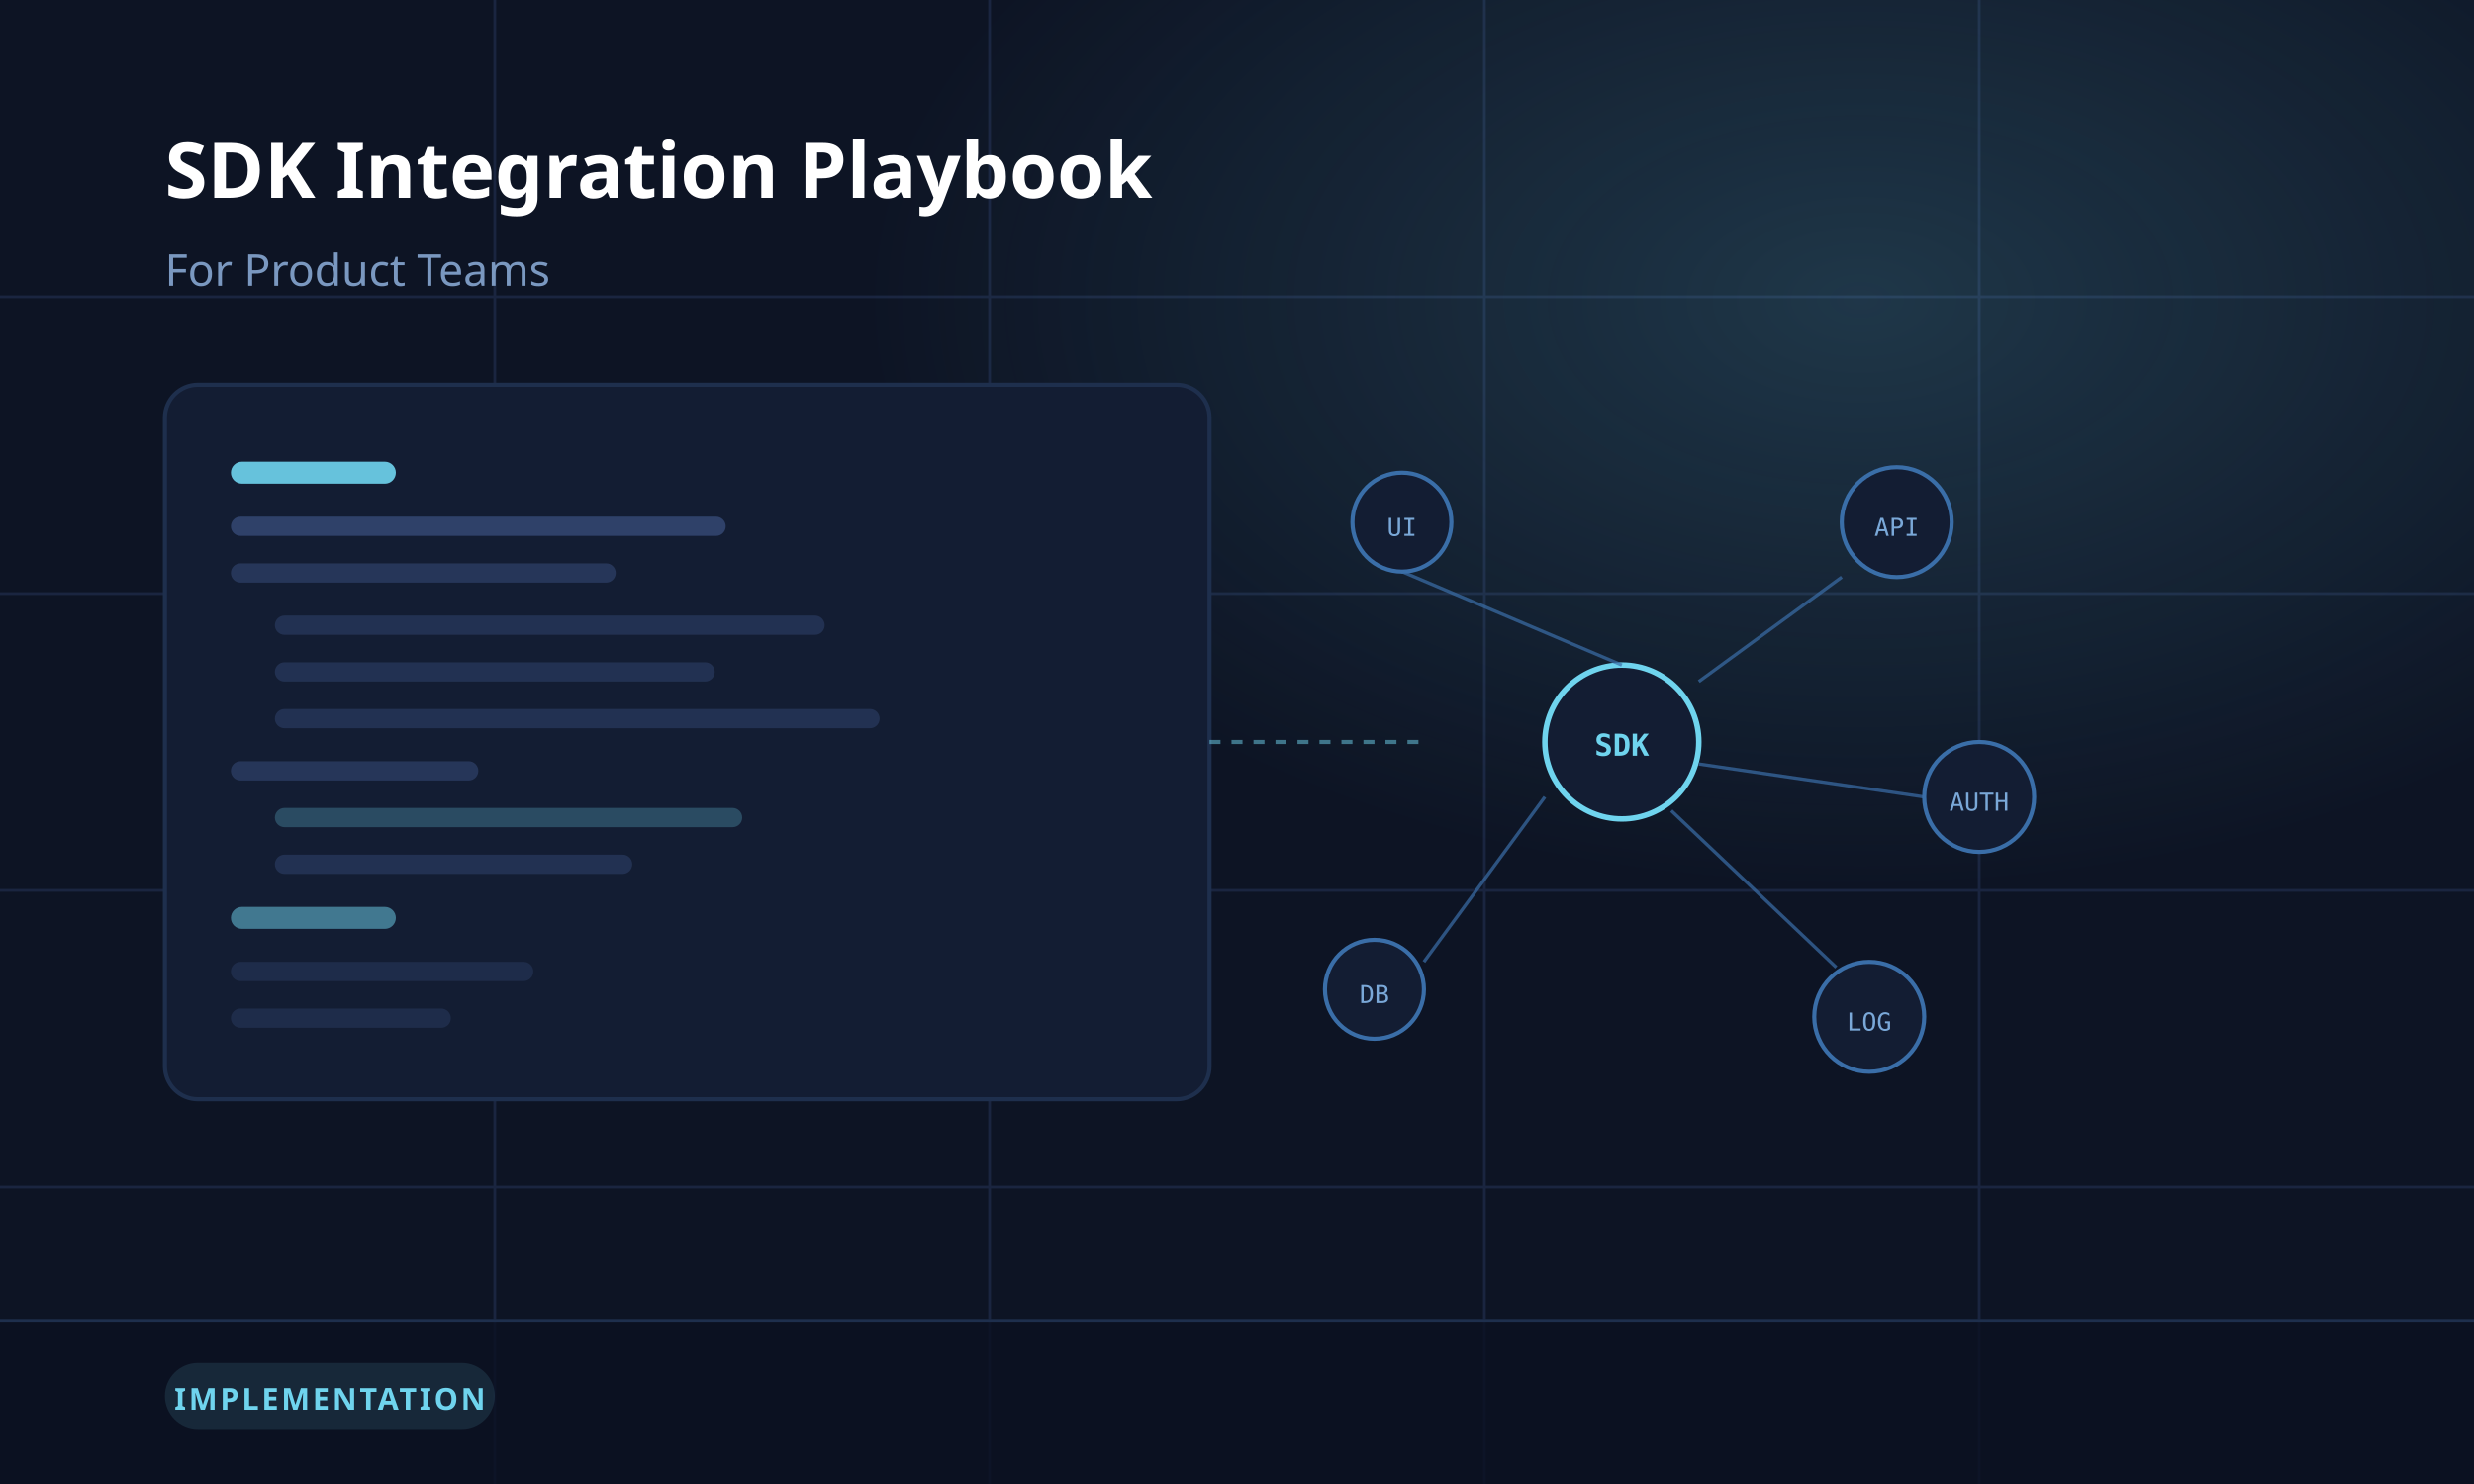
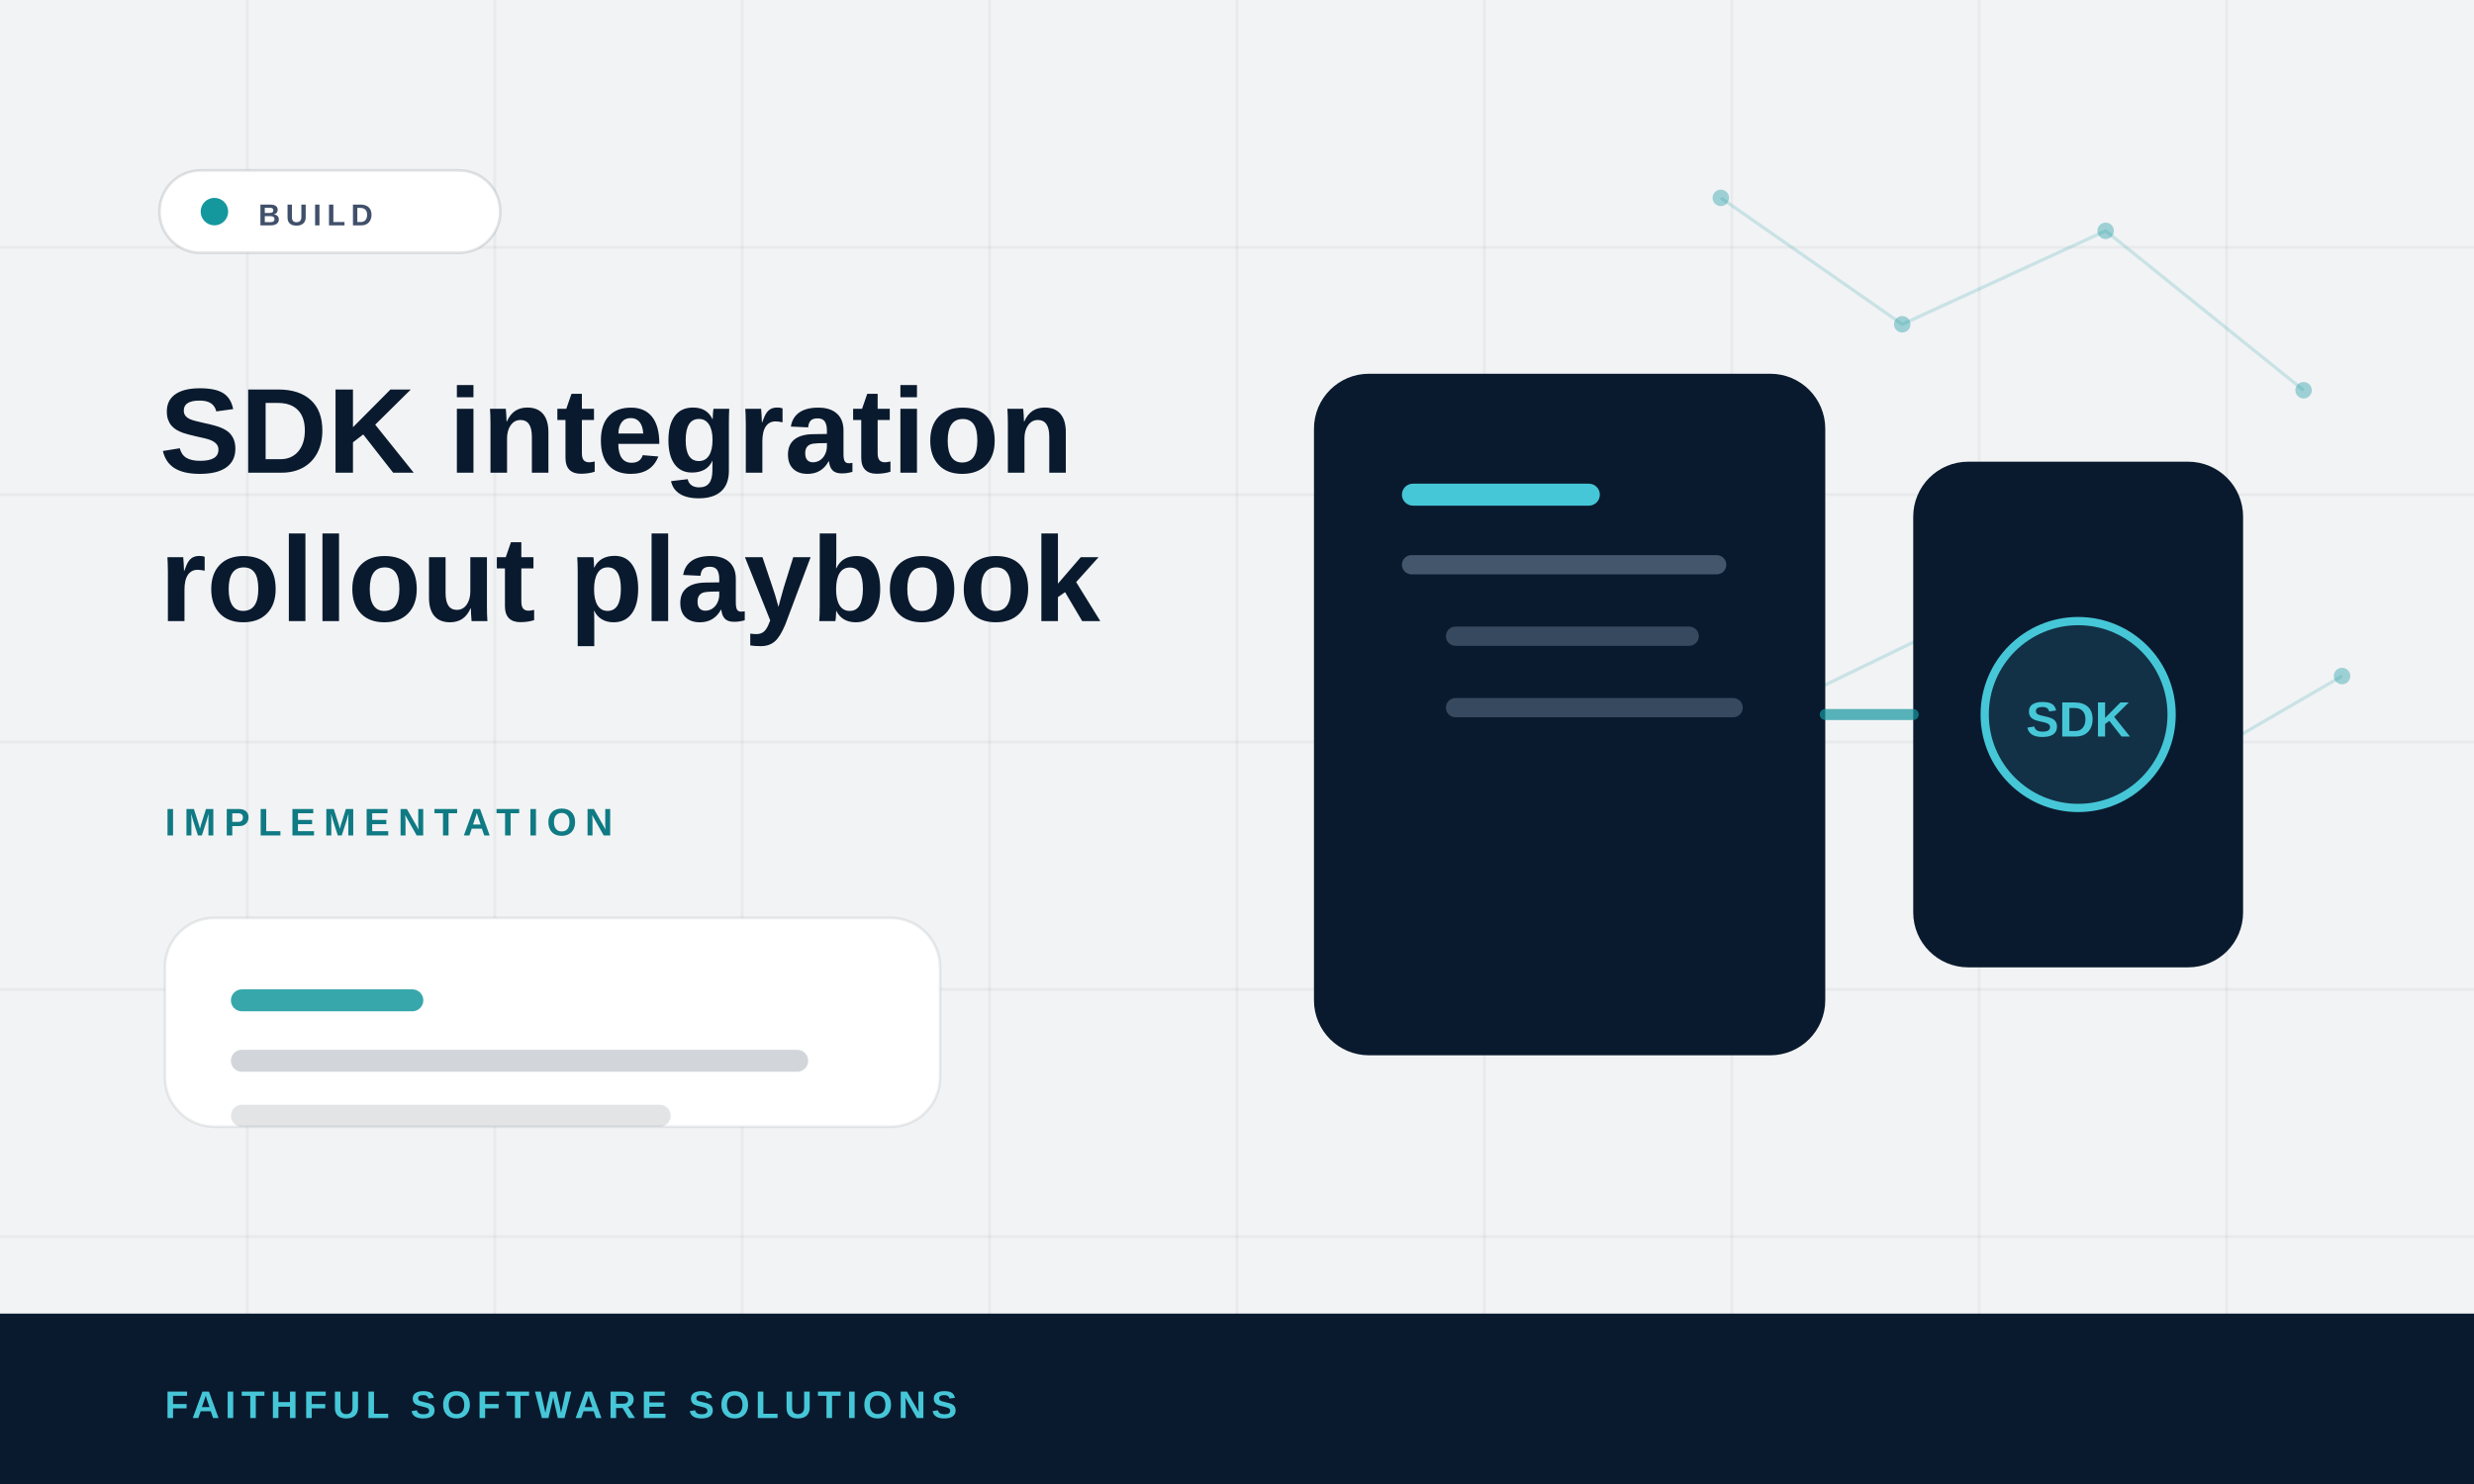
- <svg xmlns="http://www.w3.org/2000/svg" viewBox="0 0 900 540" fill="none">
-   <rect width="900" height="540" fill="#0d1424" />
-   <line x1="0" y1="108" x2="900" y2="108" stroke="#1a2540" stroke-width="1" />
-   <line x1="0" y1="216" x2="900" y2="216" stroke="#1a2540" stroke-width="1" />
-   <line x1="0" y1="324" x2="900" y2="324" stroke="#1a2540" stroke-width="1" />
-   <line x1="0" y1="432" x2="900" y2="432" stroke="#1a2540" stroke-width="1" />
-   <line x1="180" y1="0" x2="180" y2="540" stroke="#1a2540" stroke-width="1" />
-   <line x1="360" y1="0" x2="360" y2="540" stroke="#1a2540" stroke-width="1" />
-   <line x1="540" y1="0" x2="540" y2="540" stroke="#1a2540" stroke-width="1" />
-   <line x1="720" y1="0" x2="720" y2="540" stroke="#1a2540" stroke-width="1" />
-   <radialGradient id="glow1" cx="75%" cy="20%" r="40%">
-     <stop offset="0%" stop-color="#6fd4ee" stop-opacity="0.18" />
-     <stop offset="100%" stop-color="#6fd4ee" stop-opacity="0" />
-   </radialGradient>
-   <rect width="900" height="540" fill="url(#glow1)" />
-   <rect x="60" y="140" width="380" height="260" rx="12" fill="#131d33" stroke="#1e2f4d" stroke-width="1.5" />
-   <rect x="84" y="168" width="60" height="8" rx="4" fill="#6fd4ee" opacity="0.9" />
-   <rect x="84" y="188" width="180" height="7" rx="3.5" fill="#3a5080" opacity="0.7" />
-   <rect x="84" y="205" width="140" height="7" rx="3.5" fill="#3a5080" opacity="0.5" />
-   <rect x="100" y="224" width="200" height="7" rx="3.5" fill="#3a5080" opacity="0.4" />
-   <rect x="100" y="241" width="160" height="7" rx="3.5" fill="#3a5080" opacity="0.4" />
-   <rect x="100" y="258" width="220" height="7" rx="3.5" fill="#3a5080" opacity="0.4" />
-   <rect x="84" y="277" width="90" height="7" rx="3.5" fill="#3a5080" opacity="0.5" />
-   <rect x="100" y="294" width="170" height="7" rx="3.5" fill="#6fd4ee" opacity="0.25" />
-   <rect x="100" y="311" width="130" height="7" rx="3.5" fill="#3a5080" opacity="0.4" />
-   <rect x="84" y="330" width="60" height="8" rx="4" fill="#6fd4ee" opacity="0.5" />
-   <rect x="84" y="350" width="110" height="7" rx="3.5" fill="#3a5080" opacity="0.3" />
-   <rect x="84" y="367" width="80" height="7" rx="3.5" fill="#3a5080" opacity="0.3" />
-   <line x1="440" y1="270" x2="520" y2="270" stroke="#6fd4ee" stroke-width="1.5" stroke-dasharray="4 4" opacity="0.5" />
-   <circle cx="590" cy="270" r="28" fill="#131d33" stroke="#6fd4ee" stroke-width="2" />
-   <text x="590" y="275" text-anchor="middle" font-family="monospace" font-size="11" fill="#6fd4ee" font-weight="bold">SDK</text>
-   <circle cx="690" cy="190" r="20" fill="#131d33" stroke="#3a6ea8" stroke-width="1.5" />
-   <text x="690" y="195" text-anchor="middle" font-family="monospace" font-size="9" fill="#7aa8d8">API</text>
-   <circle cx="720" cy="290" r="20" fill="#131d33" stroke="#3a6ea8" stroke-width="1.5" />
-   <text x="720" y="295" text-anchor="middle" font-family="monospace" font-size="9" fill="#7aa8d8">AUTH</text>
-   <circle cx="680" cy="370" r="20" fill="#131d33" stroke="#3a6ea8" stroke-width="1.5" />
-   <text x="680" y="375" text-anchor="middle" font-family="monospace" font-size="9" fill="#7aa8d8">LOG</text>
-   <circle cx="510" cy="190" r="18" fill="#131d33" stroke="#3a6ea8" stroke-width="1.5" />
-   <text x="510" y="195" text-anchor="middle" font-family="monospace" font-size="9" fill="#7aa8d8">UI</text>
-   <circle cx="500" cy="360" r="18" fill="#131d33" stroke="#3a6ea8" stroke-width="1.5" />
-   <text x="500" y="365" text-anchor="middle" font-family="monospace" font-size="9" fill="#7aa8d8">DB</text>
-   <line x1="590" y1="242" x2="510" y2="208" stroke="#3a6ea8" stroke-width="1.2" opacity="0.7" />
-   <line x1="618" y1="248" x2="670" y2="210" stroke="#3a6ea8" stroke-width="1.2" opacity="0.7" />
-   <line x1="618" y1="278" x2="700" y2="290" stroke="#3a6ea8" stroke-width="1.2" opacity="0.7" />
-   <line x1="608" y1="295" x2="668" y2="352" stroke="#3a6ea8" stroke-width="1.2" opacity="0.7" />
-   <line x1="562" y1="290" x2="518" y2="350" stroke="#3a6ea8" stroke-width="1.2" opacity="0.7" />
-   <rect x="0" y="480" width="900" height="60" fill="#0a1020" opacity="0.8" />
-   <rect x="0" y="480" width="900" height="1" fill="#1e2f4d" />
-   <rect x="60" y="496" width="120" height="24" rx="12" fill="#6fd4ee" opacity="0.12" />
-   <text x="120" y="513" text-anchor="middle" font-family="sans-serif" font-size="11" fill="#6fd4ee" font-weight="bold" letter-spacing="1">IMPLEMENTATION</text>
-   <text x="60" y="72" font-family="sans-serif" font-size="28" font-weight="800" fill="#ffffff">SDK Integration Playbook</text>
-   <text x="60" y="104" font-family="sans-serif" font-size="16" fill="#7a98c0">For Product Teams</text>
+ <svg xmlns="http://www.w3.org/2000/svg" viewBox="0 0 900 540" role="img" aria-labelledby="title desc">
+   <rect width="900" height="540" fill="#f2f3f5" />
+   <g stroke="#0a1a2e" stroke-opacity=".045" stroke-width="1">
+     <line x1="90" y1="0" x2="90" y2="540" />
+     <line x1="180" y1="0" x2="180" y2="540" />
+     <line x1="270" y1="0" x2="270" y2="540" />
+     <line x1="360" y1="0" x2="360" y2="540" />
+     <line x1="450" y1="0" x2="450" y2="540" />
+     <line x1="540" y1="0" x2="540" y2="540" />
+     <line x1="630" y1="0" x2="630" y2="540" />
+     <line x1="720" y1="0" x2="720" y2="540" />
+     <line x1="810" y1="0" x2="810" y2="540" />
+     <line x1="0" y1="90" x2="900" y2="90" />
+     <line x1="0" y1="180" x2="900" y2="180" />
+     <line x1="0" y1="270" x2="900" y2="270" />
+     <line x1="0" y1="360" x2="900" y2="360" />
+     <line x1="0" y1="450" x2="900" y2="450" />
+   </g>
+   <g fill="none" stroke="#14989e" stroke-opacity=".18" stroke-width="1.2">
+     <path d="M626 72 692 118 766 84 838 142" />
+     <path d="M650 256 716 224 790 282 852 246" />
+     <path d="M102 380 168 342 236 392 318 354" />
+   </g>
+   <g fill="#14989e" fill-opacity=".38">
+     <circle cx="626" cy="72" r="3" />
+     <circle cx="692" cy="118" r="3" />
+     <circle cx="766" cy="84" r="3" />
+     <circle cx="838" cy="142" r="3" />
+     <circle cx="650" cy="256" r="3" />
+     <circle cx="716" cy="224" r="3" />
+     <circle cx="790" cy="282" r="3" />
+     <circle cx="852" cy="246" r="3" />
+     <circle cx="102" cy="380" r="3" />
+     <circle cx="168" cy="342" r="3" />
+     <circle cx="236" cy="392" r="3" />
+     <circle cx="318" cy="354" r="3" />
+   </g>
+   <rect x="58" y="62" width="124" height="30" rx="15" fill="#ffffff" stroke="#0a1a2e" stroke-opacity=".12" />
+   <circle cx="78" cy="77" r="5" fill="#14989e" />
+   <text x="94" y="82" font-family="Arial, sans-serif" font-size="11" font-weight="700" letter-spacing="2" fill="#41506a">
+     BUILD
+   </text>
+   <text x="58" y="172" font-family="Arial, sans-serif" font-size="44" font-weight="800" fill="#0a1a2e">
+     SDK integration
+   </text>
+   <text x="58" y="226" font-family="Arial, sans-serif" font-size="44" font-weight="800" fill="#0a1a2e">
+     rollout playbook
+   </text>
+   <text x="60" y="304" font-family="Arial, sans-serif" font-size="14" font-weight="700" letter-spacing="3" fill="#0f7a83">
+     IMPLEMENTATION
+   </text>
+   <rect x="60" y="334" width="282" height="76" rx="18" fill="#ffffff" stroke="#0a1a2e" stroke-opacity=".08" />
+   <rect x="84" y="360" width="70" height="8" rx="4" fill="#14989e" fill-opacity=".85" />
+   <rect x="84" y="382" width="210" height="8" rx="4" fill="#0a1a2e" fill-opacity=".18" />
+   <rect x="84" y="402" width="160" height="8" rx="4" fill="#0a1a2e" fill-opacity=".12" />
+   <g>
+     <rect x="478" y="136" width="186" height="248" rx="20" fill="#0a1a2e" />
+     <rect x="696" y="168" width="120" height="184" rx="20" fill="#0a1a2e" />
+     <rect x="510" y="176" width="72" height="8" rx="4" fill="#46c7d8" />
+     <rect x="510" y="202" width="118" height="7" rx="3.5" fill="#8aa0b9" fill-opacity=".45" />
+     <rect x="526" y="228" width="92" height="7" rx="3.5" fill="#8aa0b9" fill-opacity=".35" />
+     <rect x="526" y="254" width="108" height="7" rx="3.5" fill="#8aa0b9" fill-opacity=".35" />
+     <path d="M664 260 H696" stroke="#14989e" stroke-width="4" stroke-linecap="round" stroke-opacity=".7" />
+     <circle cx="756" cy="260" r="34" fill="#46c7d8" fill-opacity=".14" stroke="#46c7d8" stroke-width="3" />
+     <text x="756" y="268" text-anchor="middle" font-family="Arial, sans-serif" font-size="18" font-weight="800" fill="#46c7d8">
+       SDK
+     </text>
+   </g>
+   <rect x="0" y="478" width="900" height="62" fill="#0a1a2e" />
+   <text x="60" y="516" font-family="Arial, sans-serif" font-size="14" font-weight="700" letter-spacing="2" fill="#46c7d8">
+     FAITHFUL SOFTWARE SOLUTIONS
+   </text>
</svg>
